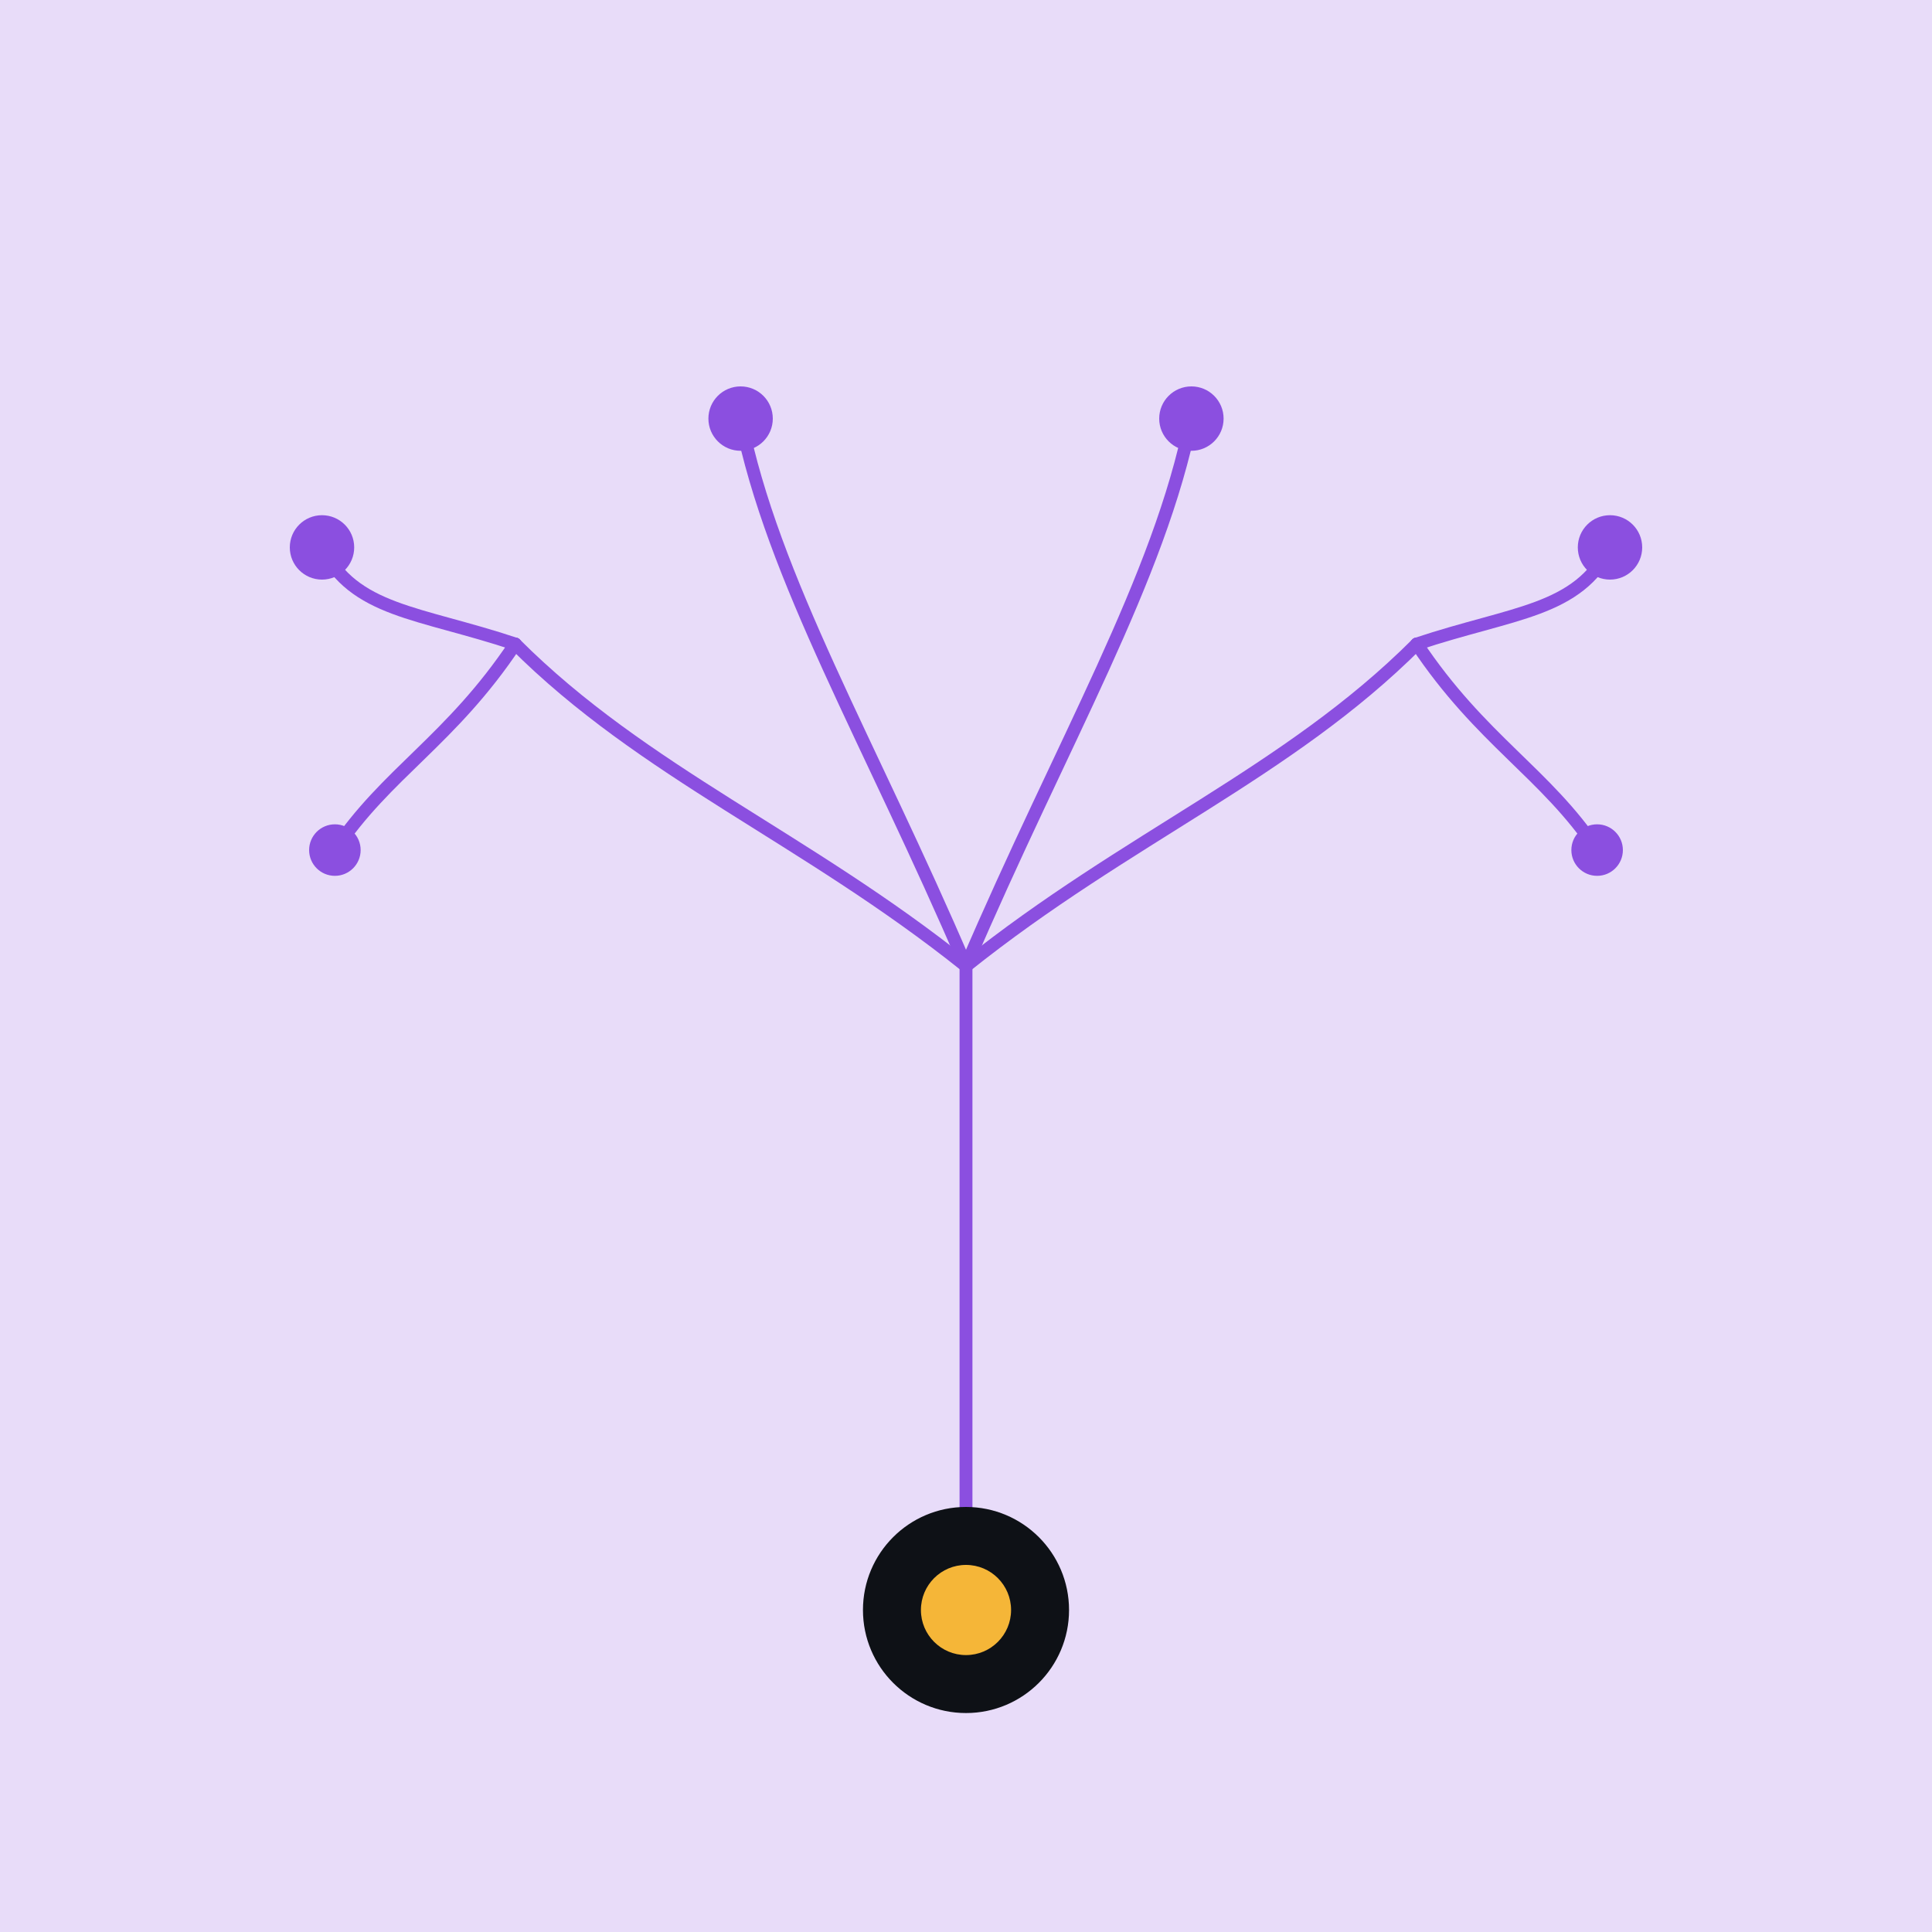
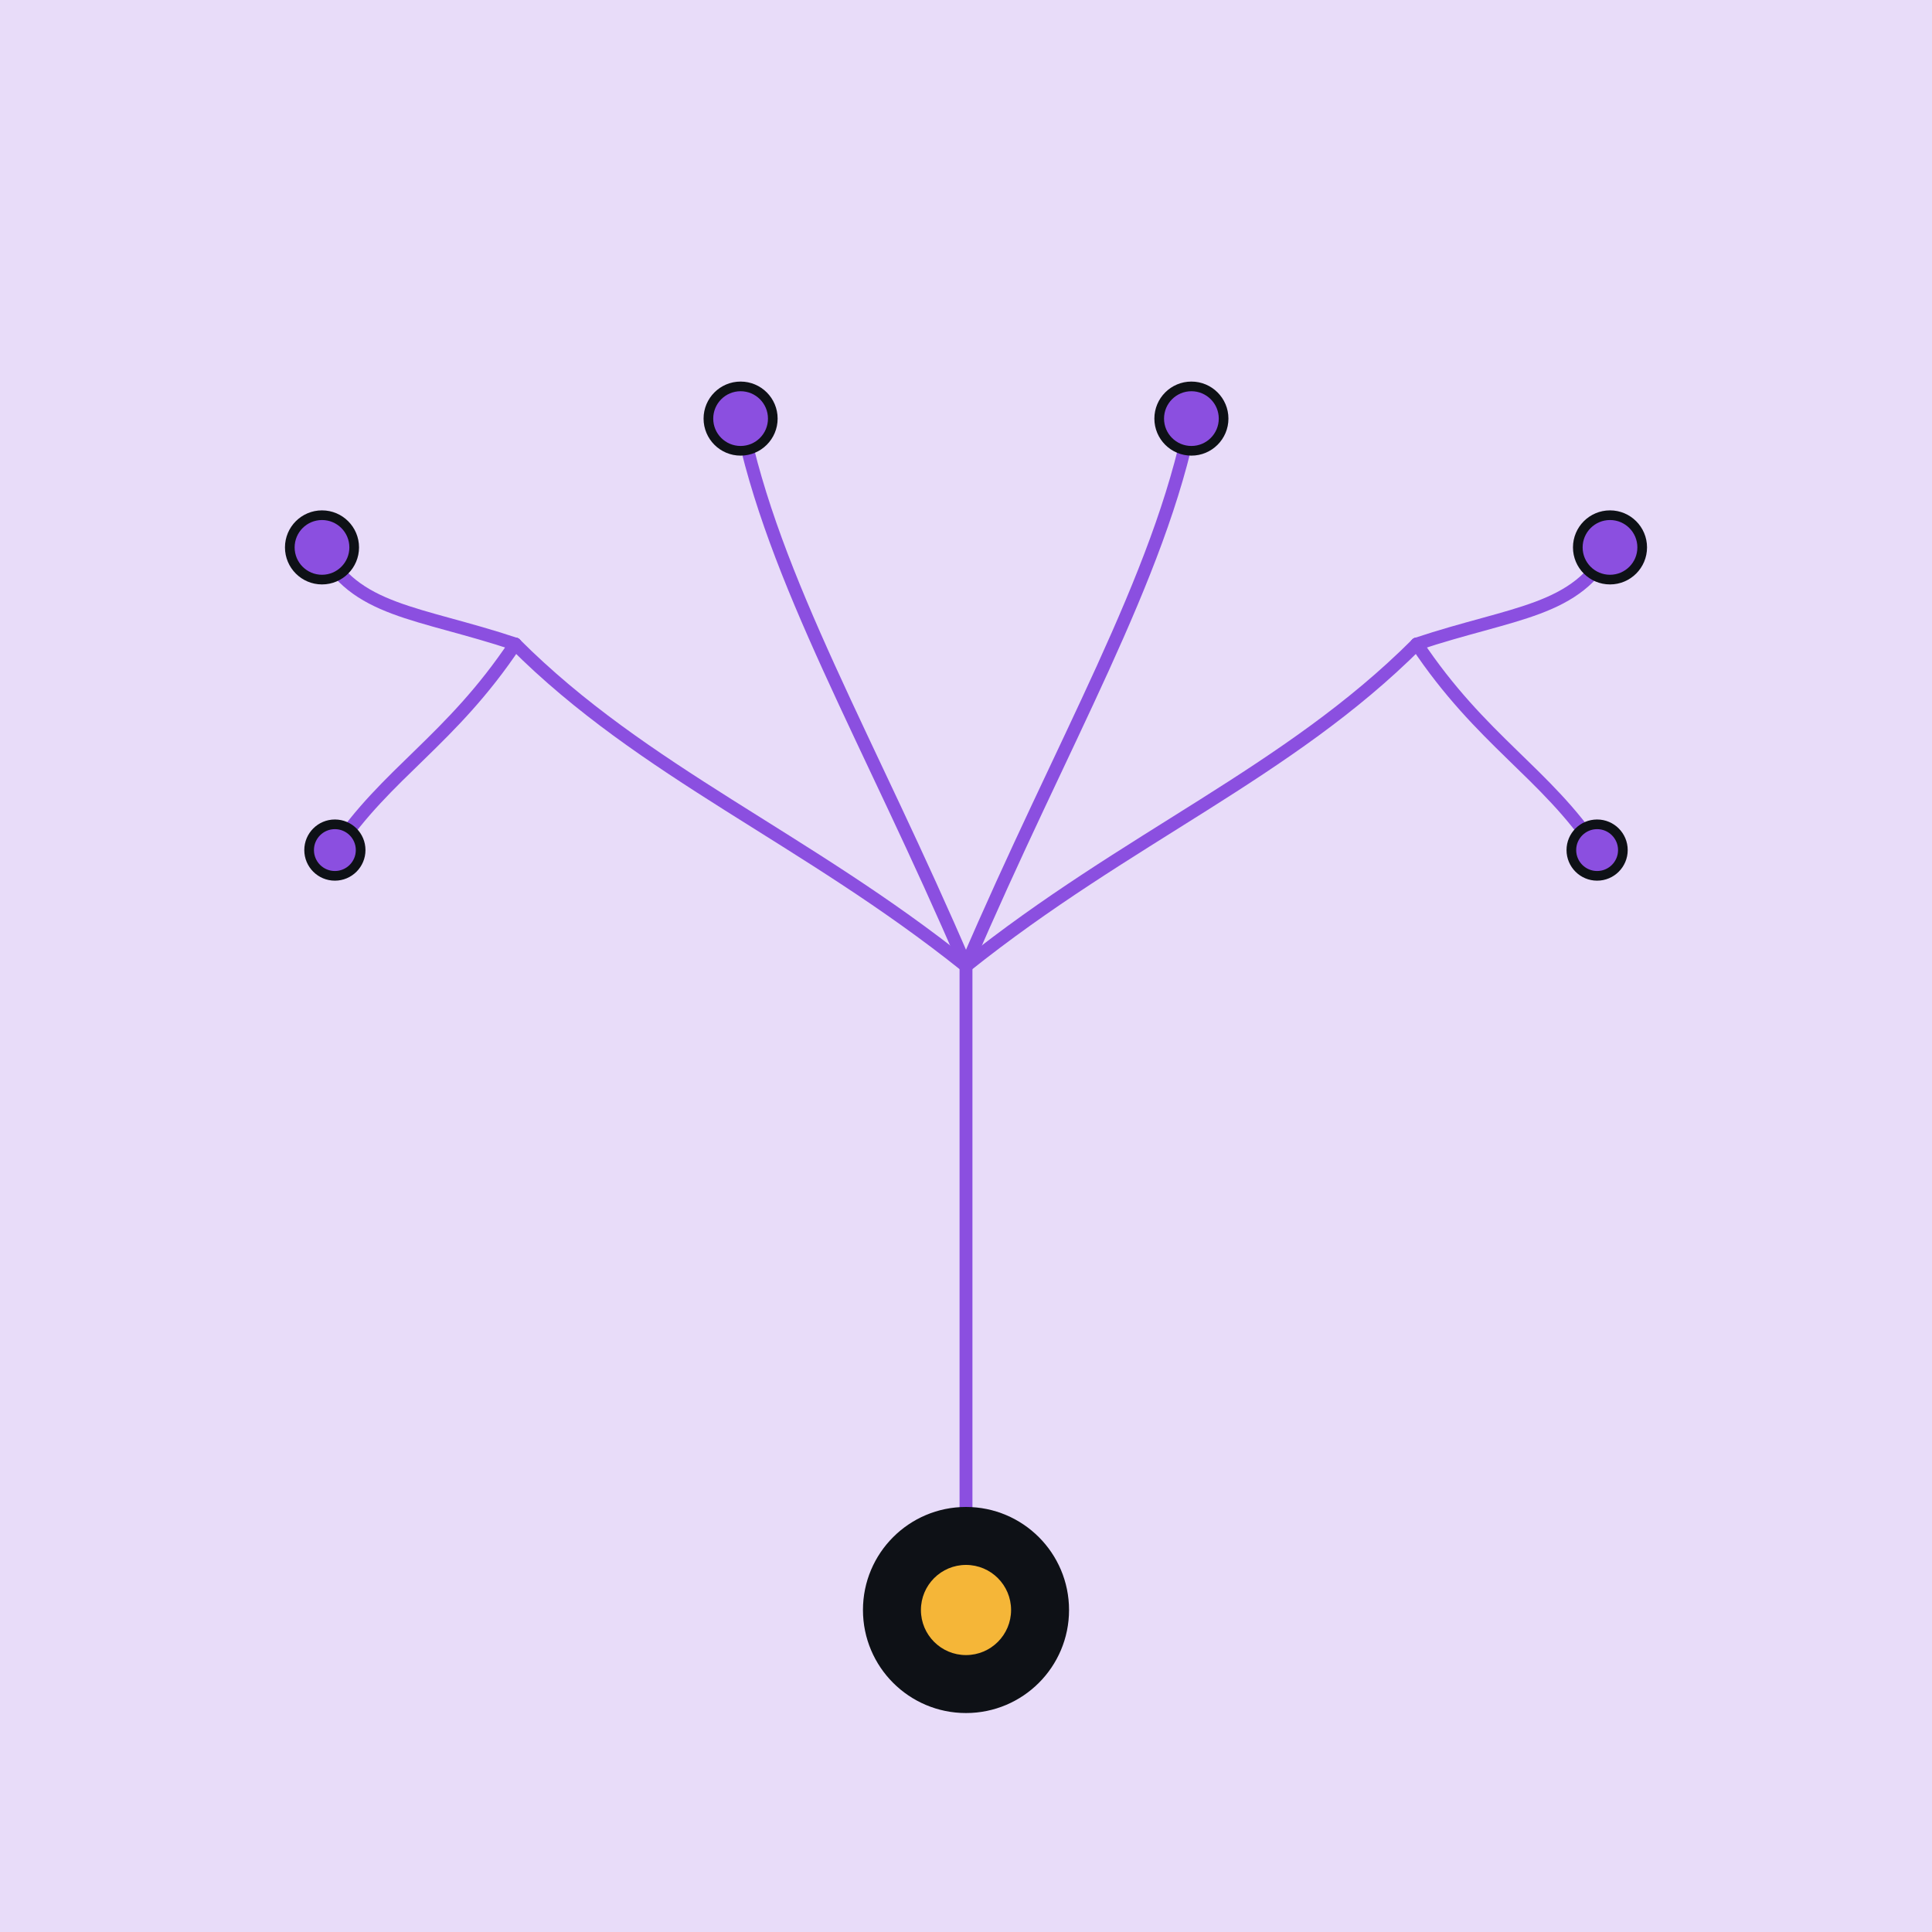
<svg xmlns="http://www.w3.org/2000/svg" viewBox="0 0 300 300" width="300" height="300" role="img" aria-label="Brain synapses">
  <rect width="300" height="300" fill="#E8DCF9" />
  <g stroke="#8B4FE0" stroke-width="2" fill="none" stroke-linecap="round">
    <path d="M150 250 C 150 200, 150 180, 150 150" />
    <path d="M150 150 C 125 130, 100 120, 80 100" />
    <path d="M150 150 C 175 130, 200 120, 220 100" />
    <path d="M150 150 C 135 115, 120 90, 115 65" />
    <path d="M150 150 C 165 115, 180 90, 185 65" />
    <path d="M80 100 C 65 95, 55 95, 50 85" />
    <path d="M80 100 C 70 115, 60 120, 52 132" />
    <path d="M220 100 C 235 95, 245 95, 250 85" />
    <path d="M220 100 C 230 115, 240 120, 248 132" />
  </g>
-   <g fill="#8B4FE0">
+   <g fill="#8B4FE0" stroke="#0E1116" stroke-width="1.5">
    <circle cx="50" cy="85" r="5" />
    <circle cx="52" cy="132" r="4" />
    <circle cx="115" cy="65" r="5" />
    <circle cx="185" cy="65" r="5" />
    <circle cx="250" cy="85" r="5" />
    <circle cx="248" cy="132" r="4" />
  </g>
  <circle cx="150" cy="250" r="16" fill="#0E1116" />
  <circle cx="150" cy="250" r="7" fill="#F5B638" />
</svg>
